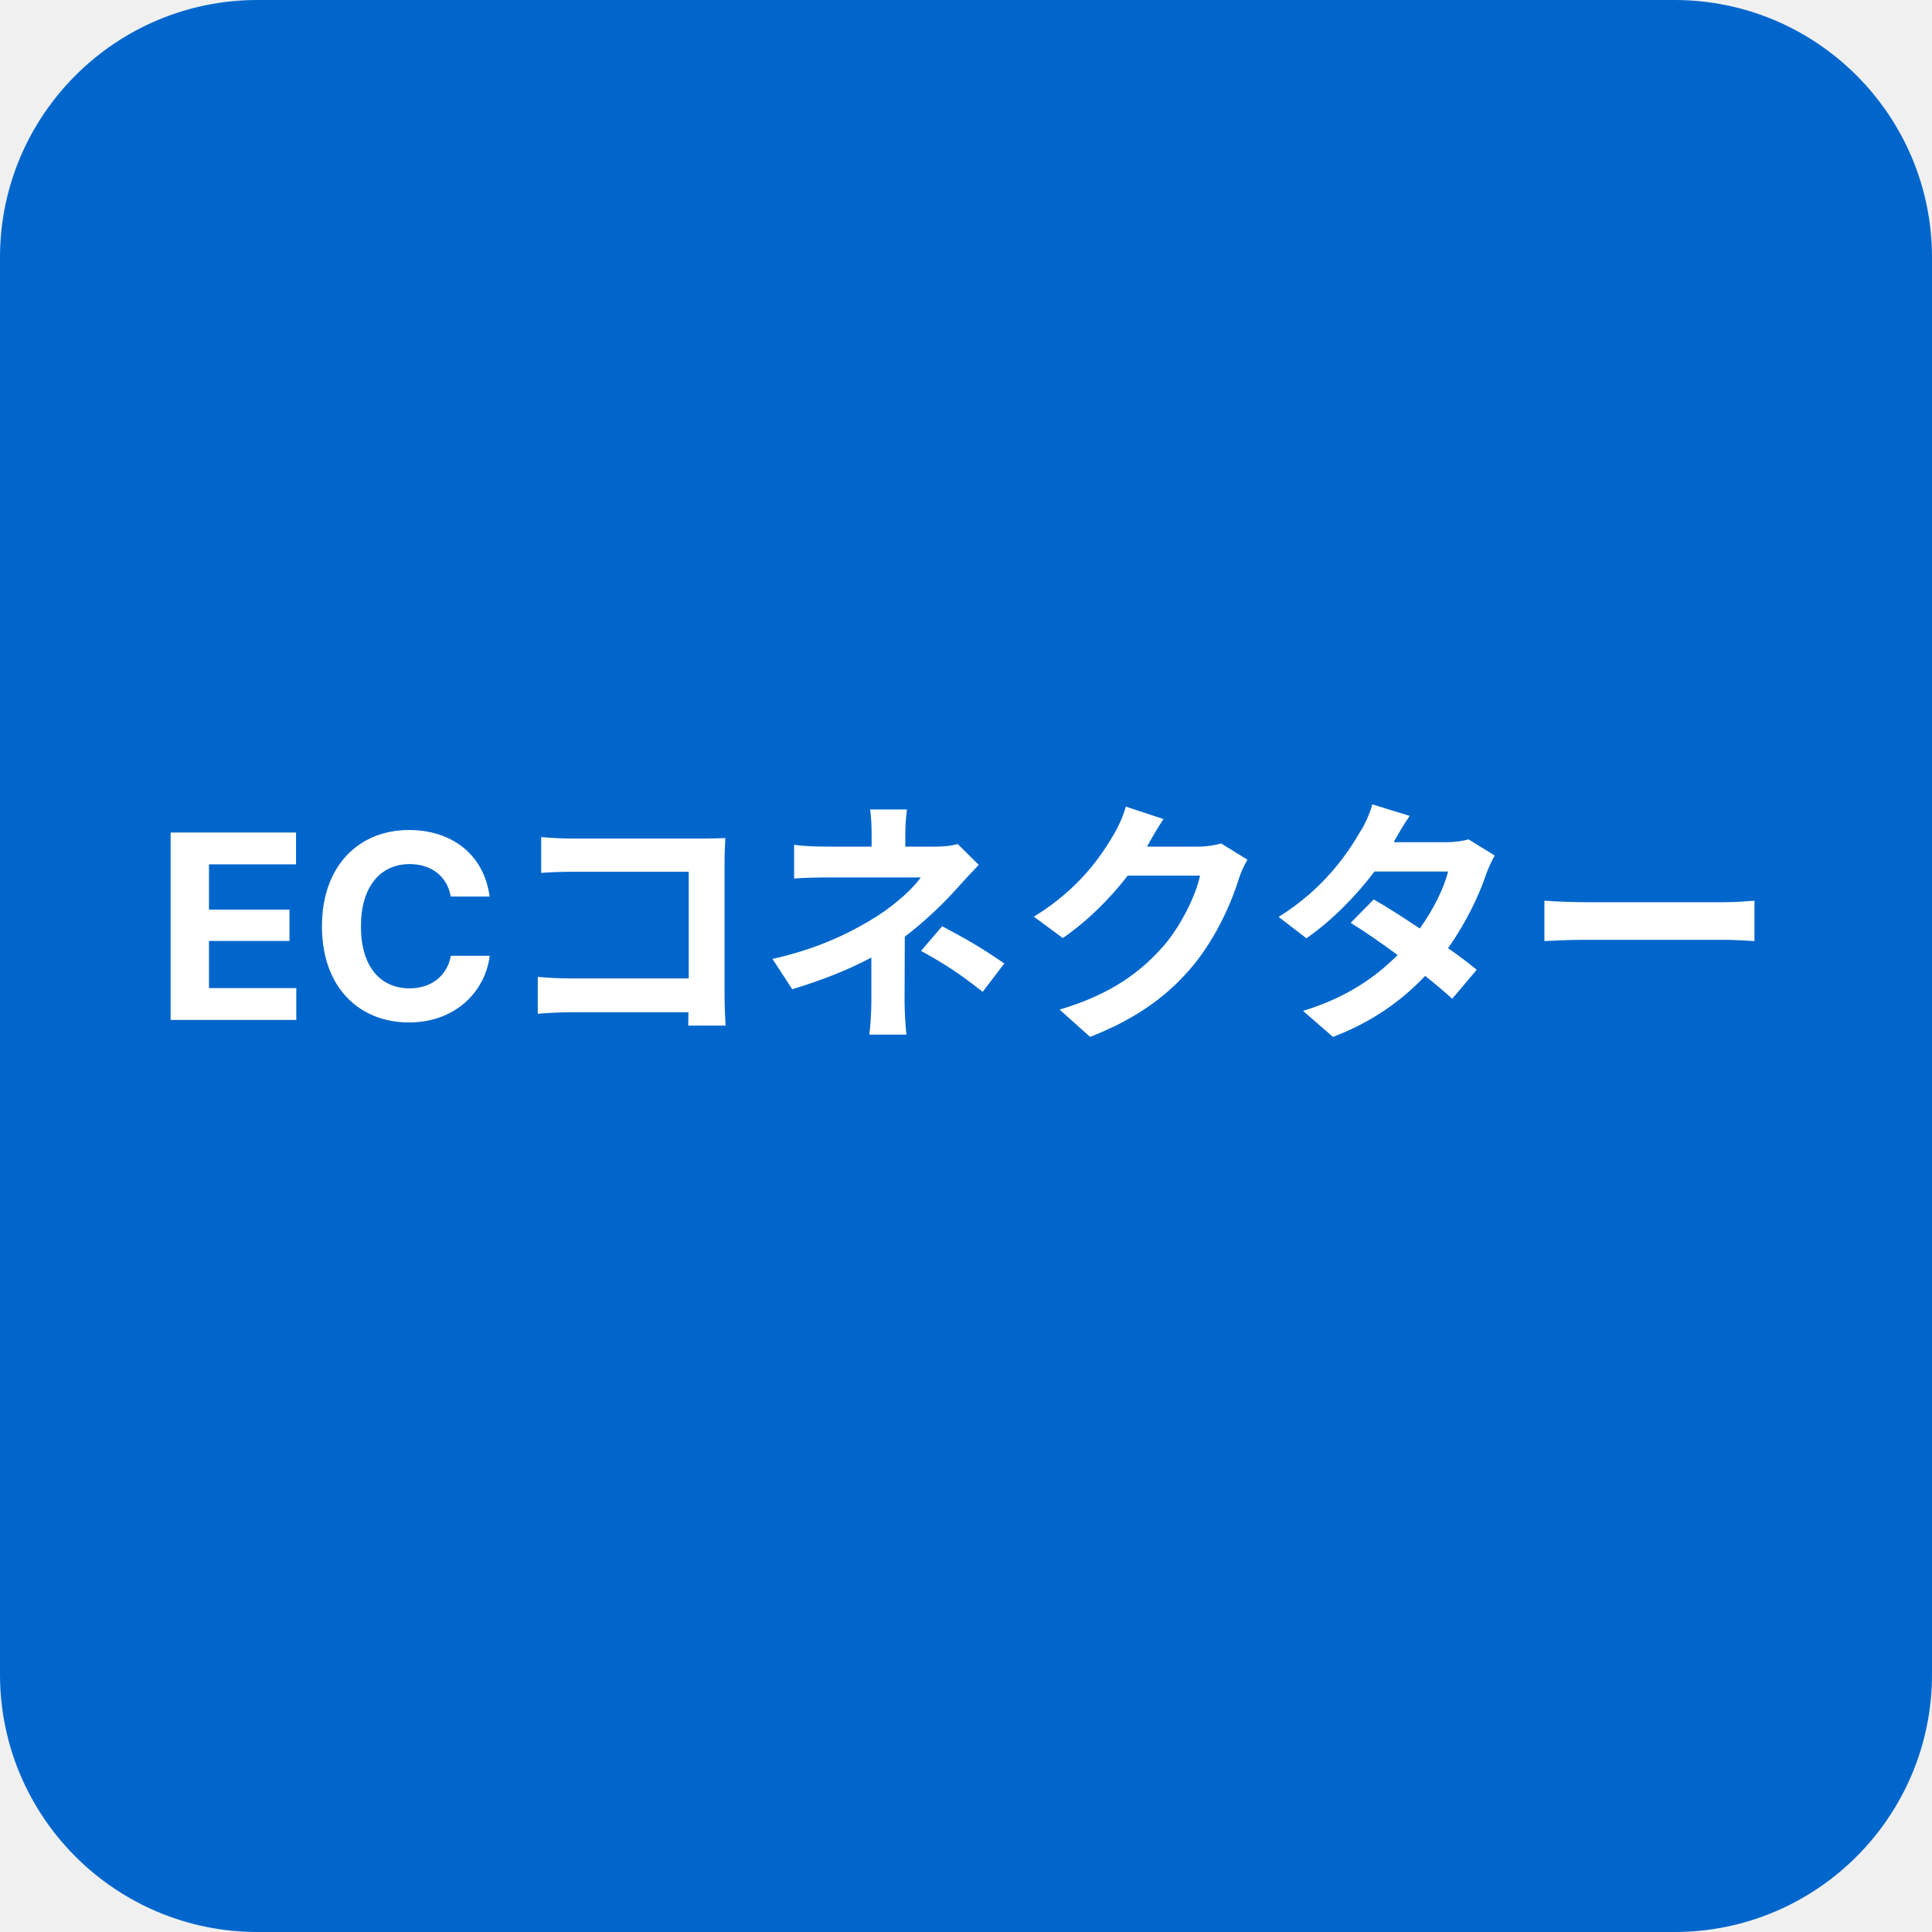
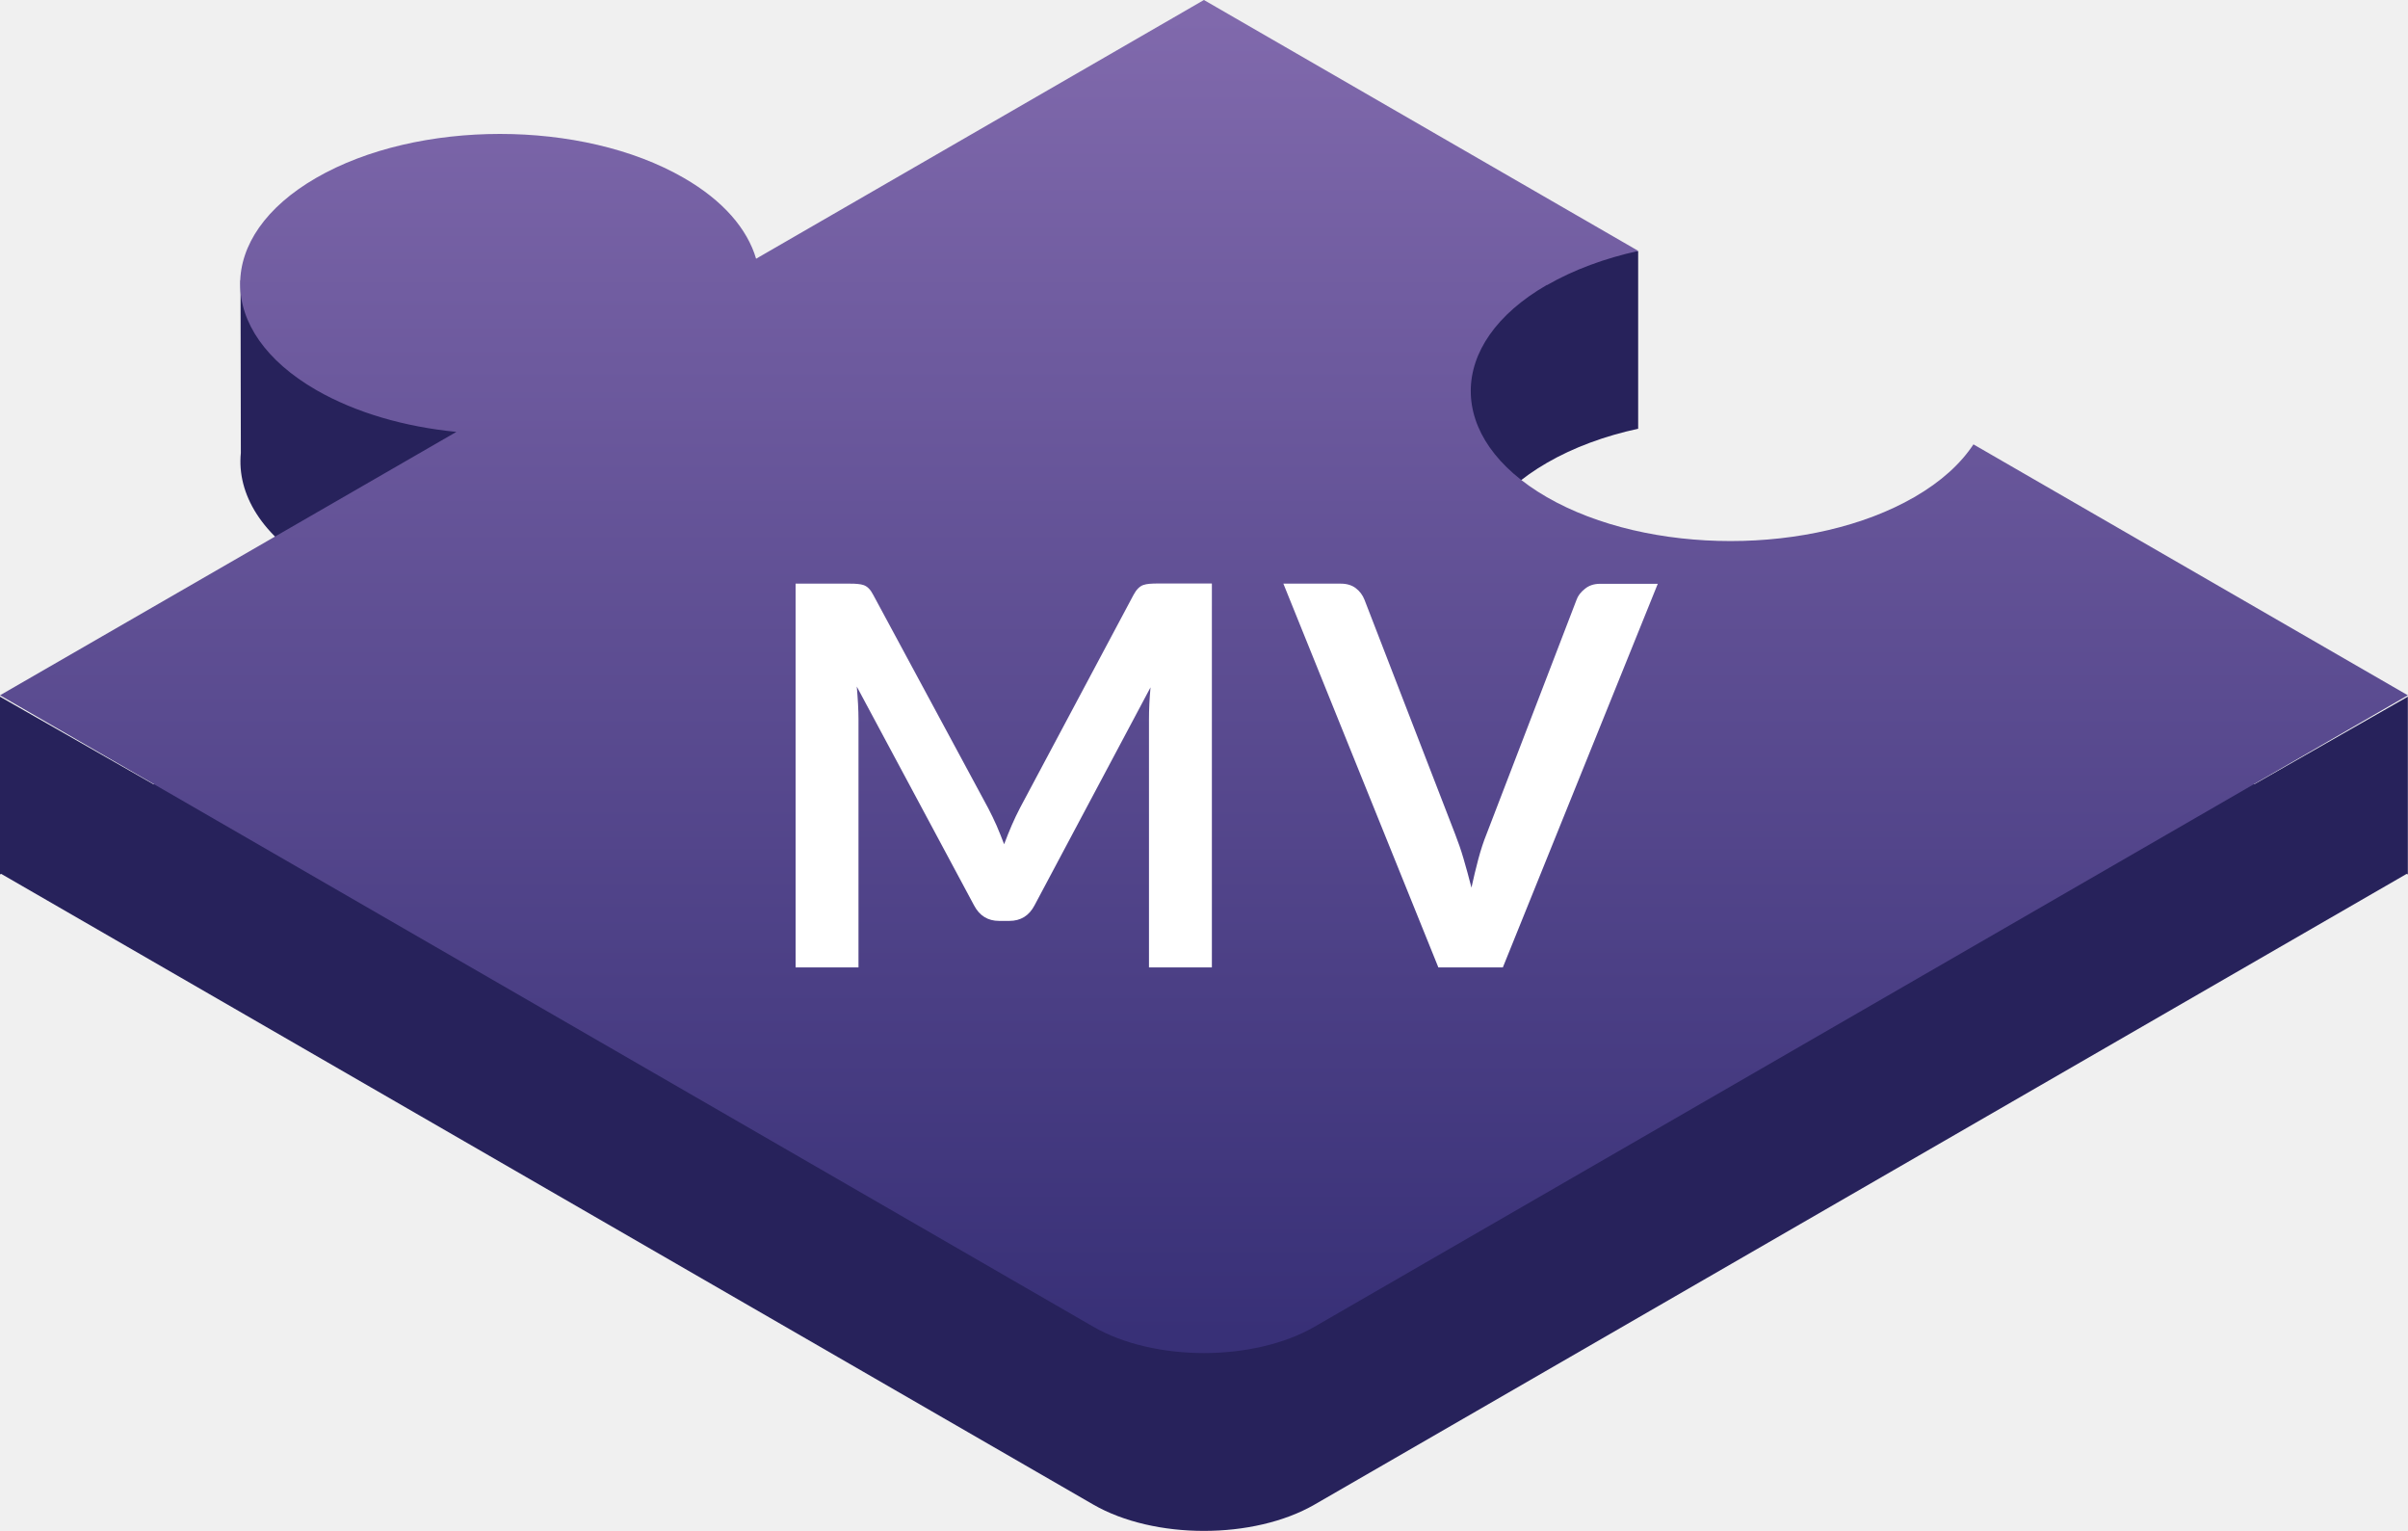
- <svg xmlns="http://www.w3.org/2000/svg" viewBox="0 0 240 240" width="240" height="240">
-   <rect width="240" height="240" rx="32" fill="#0066CC" />
-   <text x="120.0" y="126.7" text-anchor="middle" font-family="-apple-system, BlinkMacSystemFont, &quot;Hiragino Sans&quot;, &quot;Yu Gothic&quot;, &quot;Meiryo&quot;, sans-serif" font-size="32" font-weight="700" fill="#FFFFFF">ECコネクター</text>
+ <svg xmlns="http://www.w3.org/2000/svg" id="_レイヤー_2" viewBox="0 0 154.27 98.04">
+   <defs>
+     <style>.cls-1{fill:#fff;}.cls-2{fill:url(#_名称未設定グラデーション_108);}.cls-3{fill:#27225b;}</style>
+     <linearGradient id="_名称未設定グラデーション_108" x1="77.13" y1="1.08" x2="77.13" y2="85.41" gradientUnits="userSpaceOnUse">
+       <stop offset="0" stop-color="#8069ac" />
+       <stop offset="1" stop-color="#383077" />
+     </linearGradient>
+   </defs>
+   <g id="_レイヤー_1-2">
+     <path class="cls-3" d="M154.26,55.91v-11.29l-9.84,5.61-17.98-10.38c-.81,1.23-2.07,2.39-3.79,3.38-6.5,3.75-17.04,3.75-23.54,0-6.5-3.75-6.5-9.84,0-13.59,1.71-.99,3.71-1.72,5.83-2.18.01,0,.02,0,.02,0h-.01v-11.37l-6.68-1.81-6.78,5.4-14.35-8.29-1.99,1.15-26.7,15.42c-.56-1.9-2.1-3.72-4.64-5.18-6.3-3.64-16.4-3.75-22.93-.33l-5.47-4.5.02,11.06c-.26,2.64,1.35,5.34,4.85,7.35,2.54,1.46,5.69,2.36,8.98,2.68l-19.41,11.2L0,44.62v11.38l.08-.03,69.96,40.39c3.9,2.25,10.28,2.25,14.18,0l69.96-40.39.08.03v-.08s0,0,0,0Z" />
+     <path class="cls-2" d="M99.11,18.26c1.72-.99,3.72-1.72,5.85-2.19L77.13,0l-1.99,1.15-26.7,15.42c-.56-1.9-2.1-3.72-4.64-5.18-6.5-3.75-17.04-3.75-23.54,0-6.5,3.75-6.5,9.84,0,13.59,2.54,1.46,5.69,2.36,8.98,2.68L0,44.53l70.04,40.44c3.9,2.25,10.28,2.25,14.18,0l70.04-40.44-27.83-16.07c-.81,1.23-2.07,2.39-3.79,3.38-6.5,3.75-17.04,3.75-23.54,0-6.5-3.75-6.5-9.84,0-13.59Z" />
+     <path class="cls-1" d="M77.64,37.38v24.58h-4.03v-15.88c0-.63.03-1.32.1-2.06l-7.43,13.96c-.35.67-.89,1-1.62,1h-.65c-.72,0-1.26-.33-1.61-1l-7.51-14.01c.03.37.06.74.08,1.11s.03.7.03,1v15.88h-4.03v-24.58h3.45c.2,0,.38,0,.53.02.15.01.28.04.4.08.12.05.23.12.32.22.1.1.19.24.28.41l7.36,13.65c.19.36.37.74.54,1.12.16.39.33.78.48,1.19.16-.42.32-.83.49-1.22s.35-.77.54-1.13l7.26-13.62c.09-.17.19-.31.29-.41s.21-.18.33-.22c.12-.04.25-.07.4-.08.15-.01.32-.02.53-.02h3.45Z" />
+     <path class="cls-1" d="M106.21,37.38l-9.93,24.58h-4.13l-9.93-24.58h3.67c.4,0,.72.1.97.29.25.19.44.44.56.75l5.8,14.99c.19.49.38,1.02.55,1.61s.34,1.19.5,1.83c.14-.63.28-1.24.44-1.83s.33-1.12.53-1.61l5.76-14.99c.09-.26.27-.5.54-.71.27-.22.59-.32.98-.32h3.69Z" />
+   </g>
</svg>
